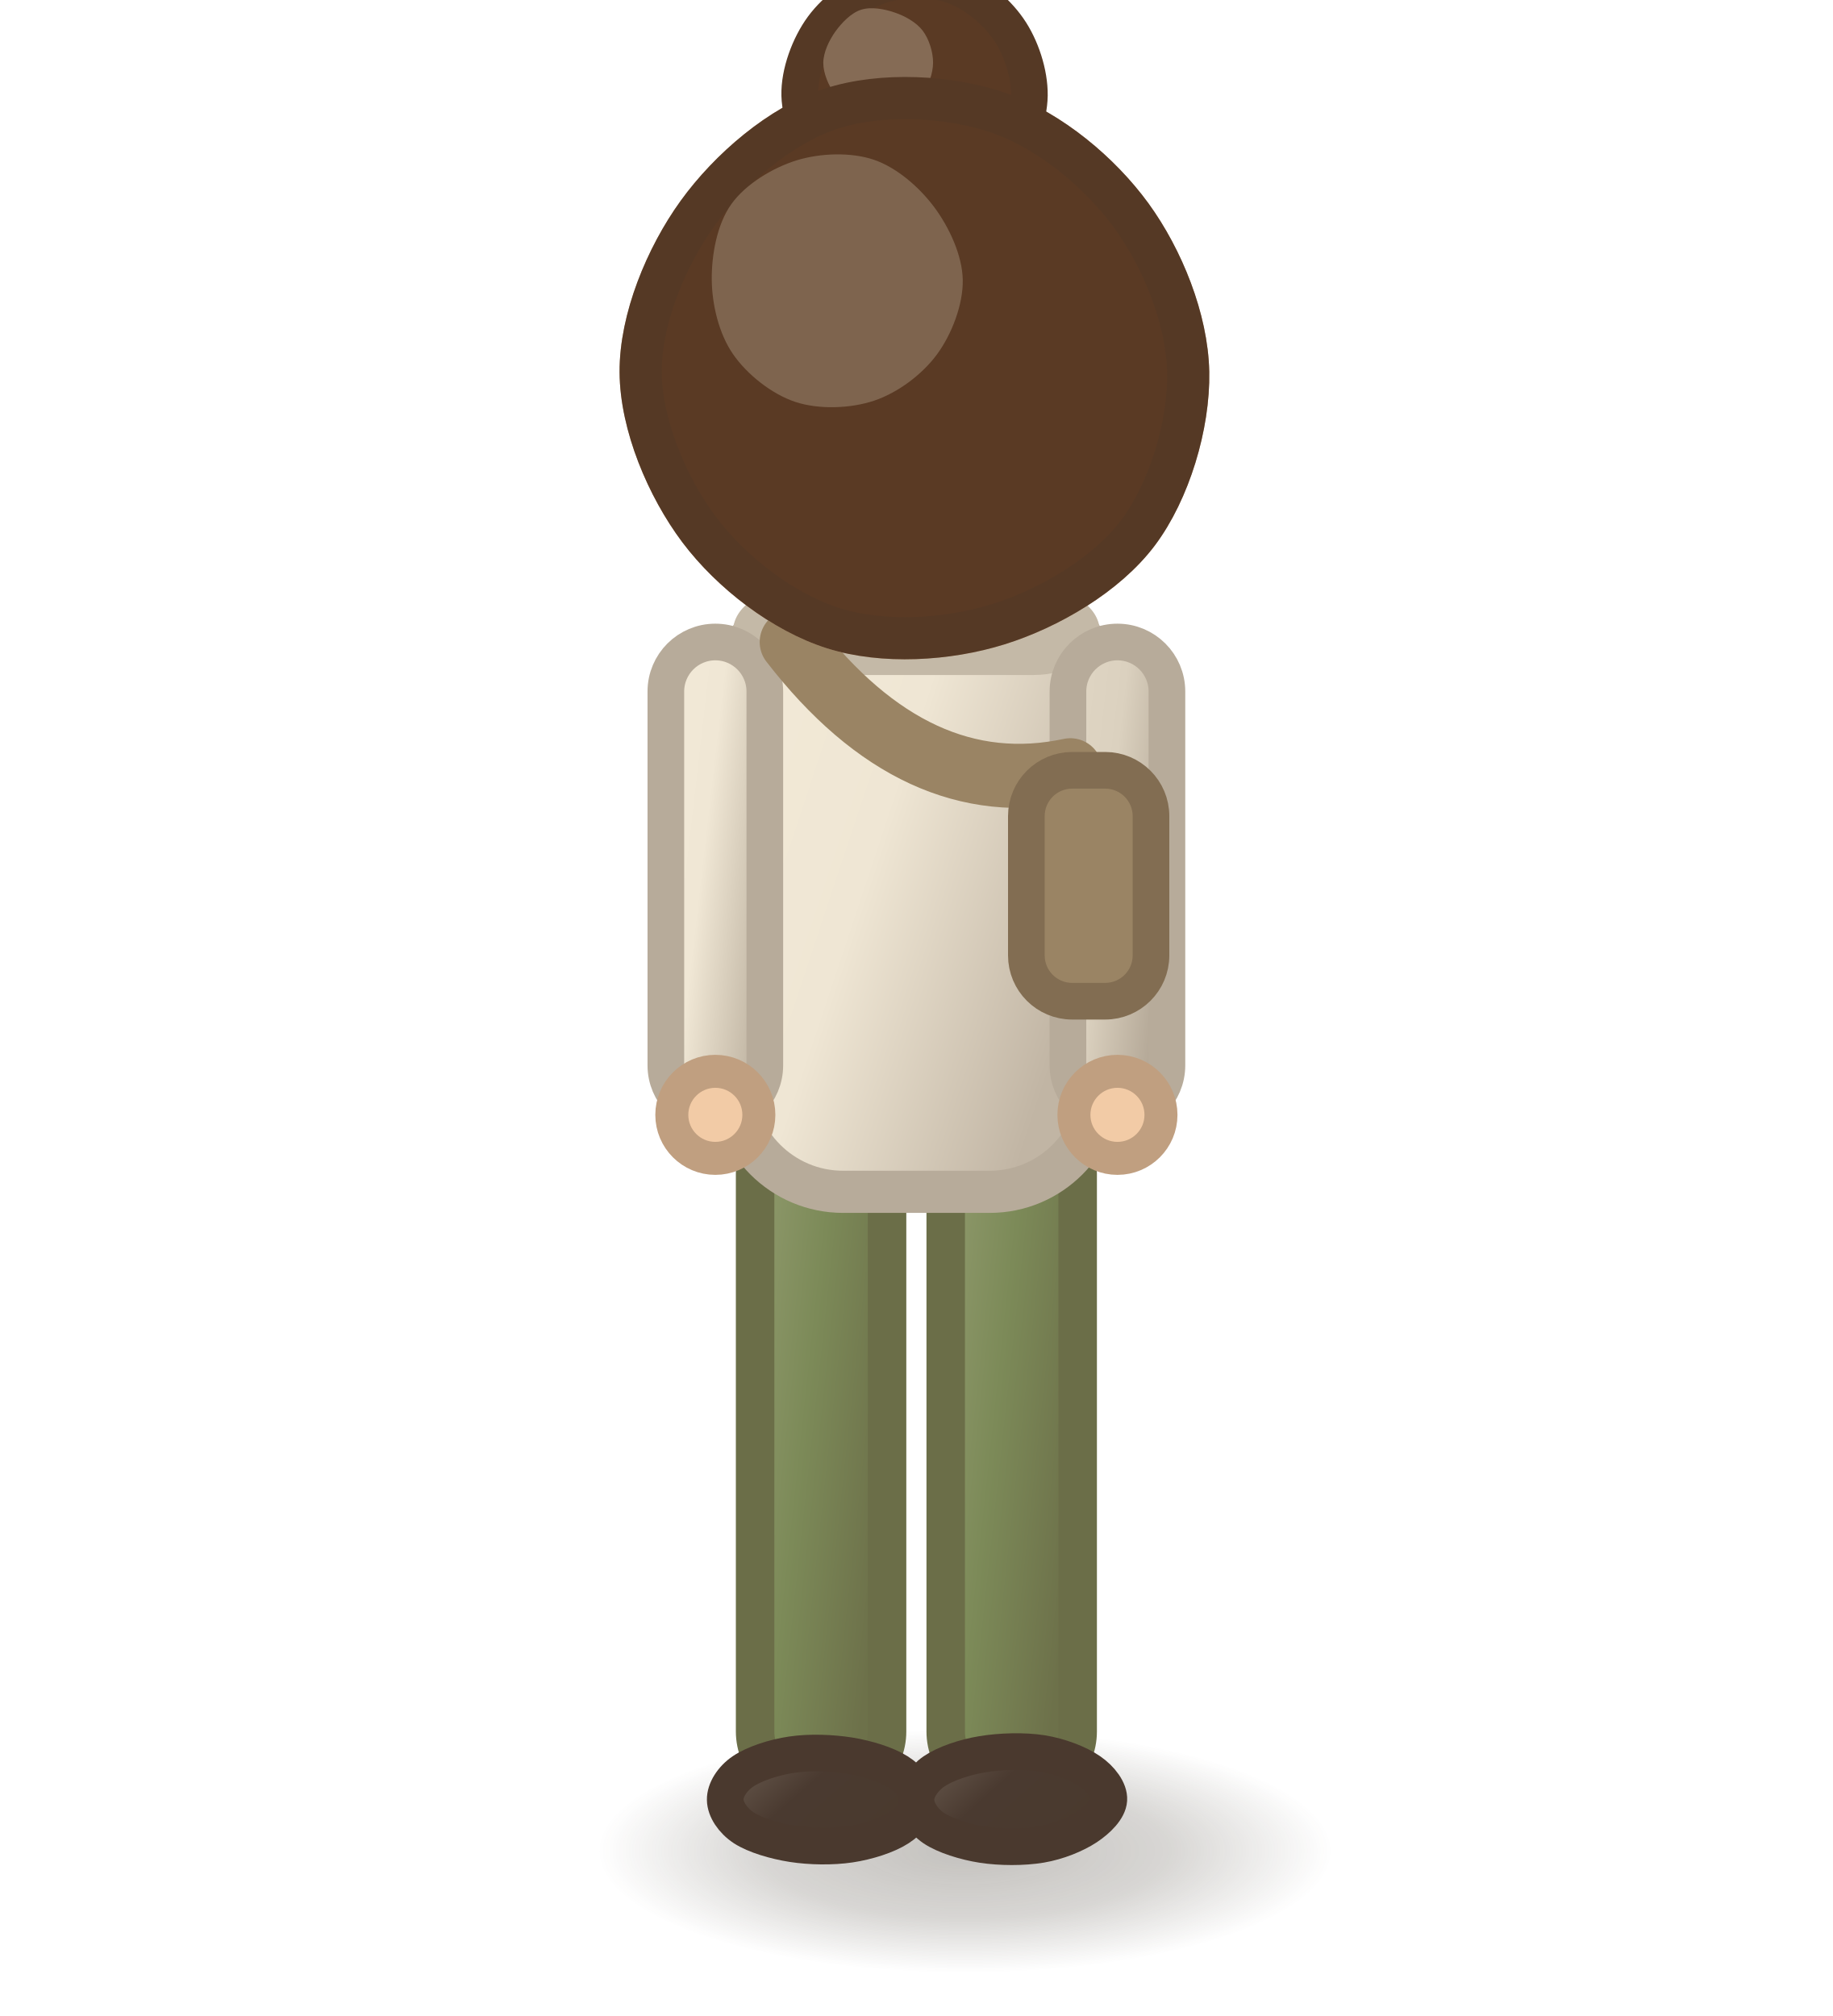
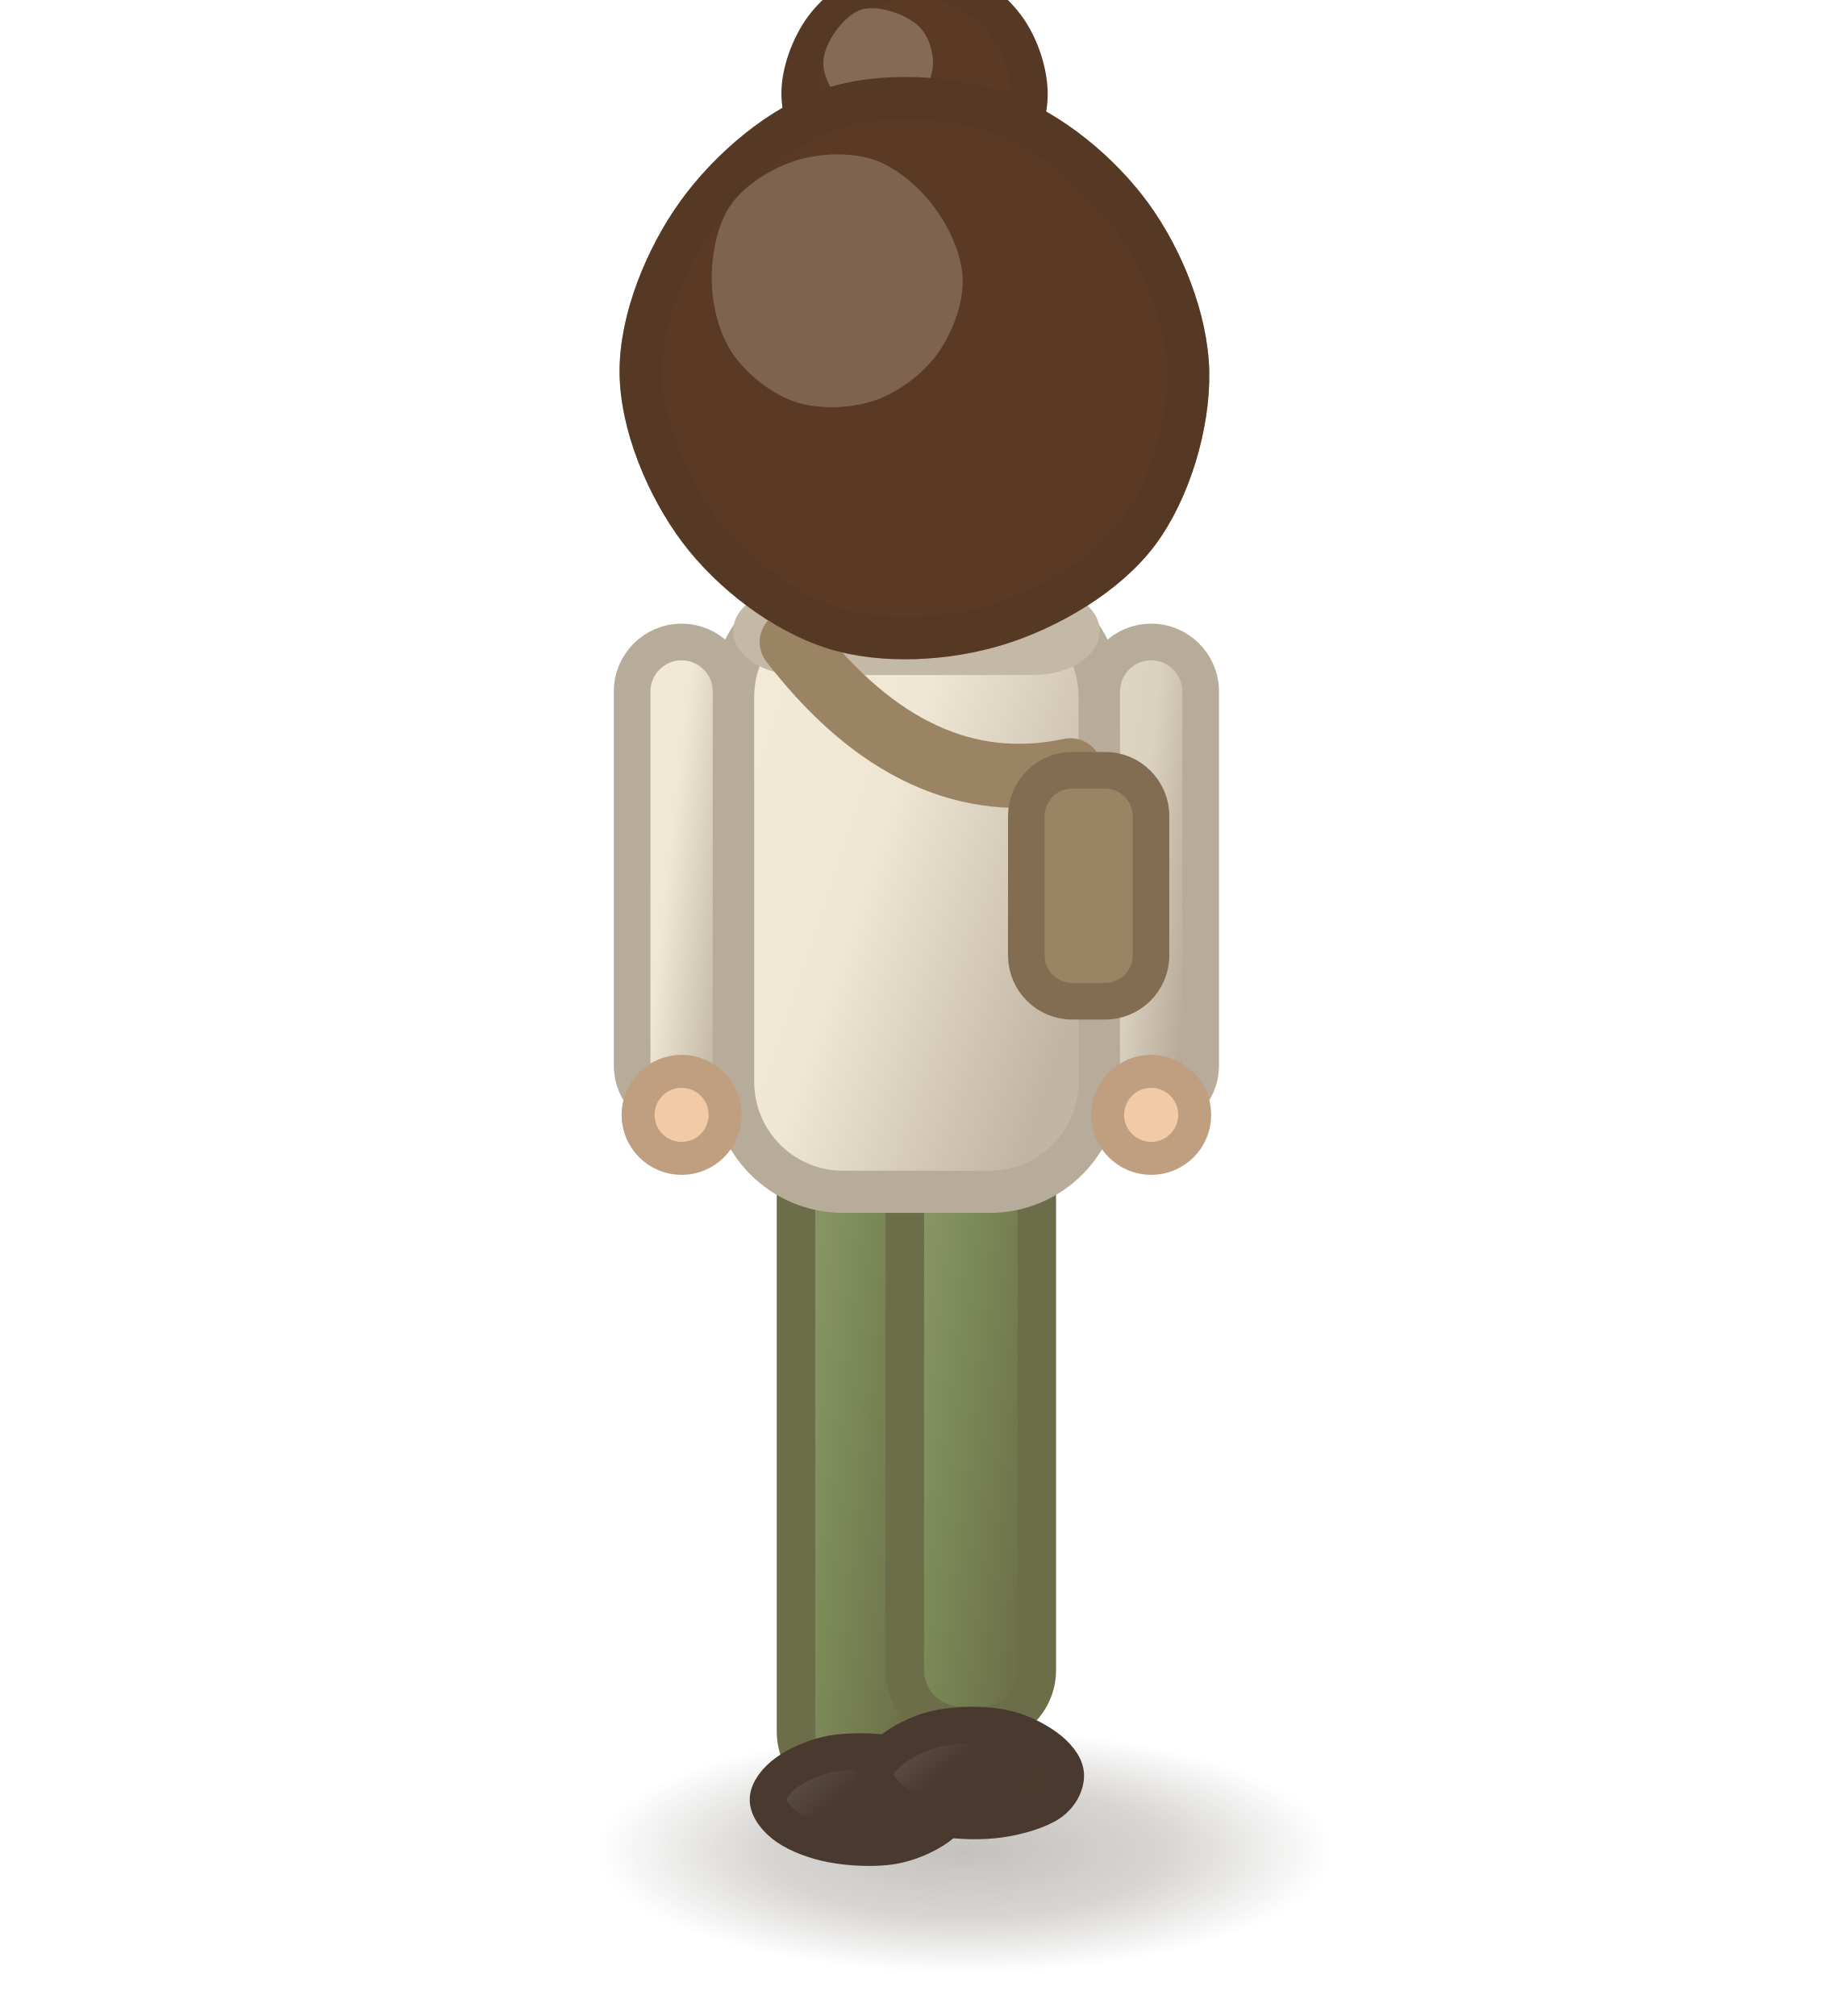
<svg xmlns="http://www.w3.org/2000/svg" width="200" height="220" viewBox="0 0 200 220">
  <defs>
-     <radialGradient id="r235" cx="0.5" cy="0.5" r="0.5">
+     <radialGradient id="r280" cx="0.5" cy="0.5" r="0.5">
      <stop offset="0" stop-color="#3A3226" stop-opacity="0.3" />
      <stop offset="0.55" stop-color="#3A3226" stop-opacity="0.2" />
      <stop offset="1" stop-color="#3A3226" stop-opacity="0" />
    </radialGradient>
-     <linearGradient id="l236" x1="0" y1="0" x2="1" y2="0.55">
+     <linearGradient id="l281" x1="0" y1="0" x2="1" y2="0.55">
      <stop offset="0" stop-color="#919B6E" />
      <stop offset="0.48" stop-color="#7C8A58" />
      <stop offset="1" stop-color="#6D714A" />
    </linearGradient>
-     <linearGradient id="l237" x1="0" y1="0" x2="1" y2="0.55">
+     <linearGradient id="l282" x1="0" y1="0" x2="1" y2="0.55">
      <stop offset="0" stop-color="#919B6E" />
      <stop offset="0.48" stop-color="#7C8A58" />
      <stop offset="1" stop-color="#6D714A" />
    </linearGradient>
-     <linearGradient id="l238" x1="0" y1="0" x2="1" y2="0.55">
+     <linearGradient id="l283" x1="0" y1="0" x2="1" y2="0.55">
      <stop offset="0" stop-color="#6E6054" />
      <stop offset="0.48" stop-color="#4A3A30" />
      <stop offset="1" stop-color="#4A3A2E" />
    </linearGradient>
-     <linearGradient id="l239" x1="0" y1="0" x2="1" y2="0.55">
+     <linearGradient id="l284" x1="0" y1="0" x2="1" y2="0.55">
      <stop offset="0" stop-color="#6E6054" />
      <stop offset="0.48" stop-color="#4A3A30" />
      <stop offset="1" stop-color="#4A3A2E" />
    </linearGradient>
-     <linearGradient id="l240" x1="0" y1="0" x2="1" y2="0.55">
+     <linearGradient id="l285" x1="0" y1="0" x2="1" y2="0.55">
      <stop offset="0" stop-color="#F3EAD7" />
      <stop offset="0.48" stop-color="#EFE6D4" />
      <stop offset="1" stop-color="#C1B5A4" />
    </linearGradient>
-     <linearGradient id="l241" x1="0" y1="0" x2="1" y2="0.55">
+     <linearGradient id="l286" x1="0" y1="0" x2="1" y2="0.55">
      <stop offset="0" stop-color="#F2E9D7" />
      <stop offset="0.48" stop-color="#F0E7D5" />
      <stop offset="1" stop-color="#C5BAA8" />
    </linearGradient>
-     <linearGradient id="l242" x1="0" y1="0" x2="1" y2="0.55">
+     <linearGradient id="l287" x1="0" y1="0" x2="1" y2="0.55">
      <stop offset="0" stop-color="#E0D6C4" />
      <stop offset="0.48" stop-color="#DBD1BF" />
      <stop offset="1" stop-color="#B5A998" />
    </linearGradient>
-     <radialGradient id="r243" cx="0.36" cy="0.32" r="0.74">
+     <radialGradient id="r288" cx="0.36" cy="0.32" r="0.74">
      <stop offset="0" stop-color="#F5D5B3" />
      <stop offset="0.55" stop-color="#F2CBA6" />
      <stop offset="1" stop-color="#CAA888" />
    </radialGradient>
  </defs>
-   <path d="M 145.44 202 C 145.23 204.67, 142.77 207.76, 138.22 209.85 C 133.67 211.94, 125.58 213.7, 118.14 214.53 C 110.69 215.36, 101.14 215.57, 93.57 214.83 C 86 214.1, 77.46 212.25, 72.72 210.11 C 67.98 207.97, 65.16 204.71, 65.14 202 C 65.11 199.29, 67.82 195.97, 72.57 193.85 C 77.33 191.73, 86.05 190.04, 93.67 189.27 C 101.3 188.51, 110.7 188.5, 118.33 189.27 C 125.97 190.03, 134.96 191.72, 139.48 193.84 C 144 195.96, 145.66 199.33, 145.44 202 Z" fill="url(#r235)" />
+   <path d="M 145.44 202 C 145.23 204.67, 142.77 207.76, 138.22 209.85 C 133.67 211.94, 125.58 213.7, 118.14 214.53 C 110.69 215.36, 101.14 215.57, 93.57 214.83 C 86 214.1, 77.46 212.25, 72.72 210.11 C 67.98 207.97, 65.16 204.71, 65.14 202 C 65.11 199.29, 67.82 195.97, 72.57 193.85 C 77.33 191.73, 86.05 190.04, 93.67 189.27 C 101.3 188.51, 110.7 188.5, 118.33 189.27 C 125.97 190.03, 134.96 191.72, 139.48 193.84 C 144 195.96, 145.66 199.33, 145.44 202 Z" fill="url(#r280)" />
  <g transform="translate(0,0)">
-     <rect x="82.4" y="122.06" width="14.4" height="72.94" rx="6.048" fill="url(#l236)" stroke="#6B6E48" stroke-width="4.2" />
-     <rect x="103.2" y="122.06" width="14.4" height="72.94" rx="6.048" fill="url(#l237)" stroke="#6B6E48" stroke-width="4.2" />
-     <path d="M 100.27 196.4 C 100.28 197.42, 99.31 198.67, 98.05 199.48 C 96.8 200.29, 94.68 200.97, 92.75 201.26 C 90.82 201.55, 88.41 201.51, 86.48 201.21 C 84.56 200.91, 82.4 200.27, 81.17 199.47 C 79.95 198.67, 79.15 197.43, 79.14 196.4 C 79.12 195.37, 79.88 194.12, 81.09 193.3 C 82.3 192.48, 84.47 191.76, 86.41 191.48 C 88.35 191.19, 90.78 191.28, 92.71 191.59 C 94.64 191.91, 96.72 192.55, 97.98 193.35 C 99.24 194.15, 100.25 195.38, 100.27 196.4 Z" fill="url(#l238)" stroke="#4A392E" stroke-width="4.0" stroke-linejoin="round" />
-     <path d="M 121 196.4 C 120.94 197.41, 119.81 198.56, 118.57 199.38 C 117.33 200.19, 115.46 200.97, 113.57 201.29 C 111.68 201.61, 109.17 201.6, 107.22 201.3 C 105.28 201, 103.11 200.31, 101.9 199.5 C 100.69 198.68, 99.95 197.43, 99.95 196.4 C 99.95 195.37, 100.72 194.14, 101.92 193.31 C 103.13 192.48, 105.22 191.76, 107.18 191.44 C 109.14 191.11, 111.72 191.03, 113.68 191.34 C 115.63 191.65, 117.7 192.45, 118.92 193.3 C 120.14 194.14, 121.06 195.39, 121 196.4 Z" fill="url(#l239)" stroke="#4A392E" stroke-width="4.0" stroke-linejoin="round" />
-     <rect x="80" y="64.06" width="40" height="66" rx="12.0" fill="url(#l240)" stroke="#B7AB9A" stroke-width="4.6" />
+     <rect x="86.86" y="122.06" width="14.4" height="72.94" rx="6.048" fill="url(#l281)" stroke="#6B6E48" stroke-width="4.2" />
+     <rect x="98.74" y="122.06" width="14.4" height="66.25" rx="6.048" fill="url(#l282)" stroke="#6B6E48" stroke-width="4.2" />
+     <path d="M 104.32 196.4 C 104.27 197.42, 103.48 198.57, 102.32 199.41 C 101.15 200.25, 99.24 201.14, 97.34 201.45 C 95.43 201.76, 92.81 201.63, 90.9 201.28 C 88.99 200.94, 87.08 200.19, 85.9 199.38 C 84.71 198.56, 83.82 197.39, 83.81 196.4 C 83.81 195.41, 84.7 194.25, 85.87 193.41 C 87.03 192.58, 88.9 191.71, 90.81 191.37 C 92.71 191.04, 95.33 191.09, 97.3 191.4 C 99.27 191.72, 101.48 192.44, 102.65 193.27 C 103.82 194.1, 104.38 195.38, 104.32 196.4 Z" fill="url(#l283)" stroke="#4A392E" stroke-width="4.0" stroke-linejoin="round" />
+     <path d="M 116.29 193.6 C 116.36 194.62, 115.76 195.92, 114.57 196.75 C 113.38 197.57, 111.09 198.25, 109.13 198.53 C 107.17 198.81, 104.72 198.75, 102.81 198.43 C 100.89 198.11, 98.86 197.43, 97.64 196.62 C 96.43 195.82, 95.49 194.6, 95.51 193.6 C 95.53 192.6, 96.56 191.46, 97.76 190.62 C 98.95 189.78, 100.75 188.9, 102.66 188.55 C 104.57 188.19, 107.33 188.16, 109.23 188.51 C 111.14 188.86, 112.92 189.78, 114.1 190.63 C 115.27 191.47, 116.21 192.58, 116.29 193.6 Z" fill="url(#l284)" stroke="#4A392E" stroke-width="4.0" stroke-linejoin="round" />
+     <rect x="80" y="64.06" width="40" height="66" rx="12.0" fill="url(#l285)" stroke="#B7AB9A" stroke-width="4.6" />
    <rect x="80" y="64.06" width="40" height="9.6" rx="7.2" fill="#C4B9A7" />
-     <rect x="72.66" y="70.06" width="10.8" height="51.6" rx="5.4" fill="url(#l241)" stroke="#B7AB9A" stroke-width="4.0" />
-     <circle cx="78.06" cy="121.66" r="4.75" fill="#F2CBA6" stroke="#C09F80" stroke-width="3.6" />
-     <rect x="116.54" y="70.06" width="10.8" height="51.6" rx="5.4" fill="url(#l242)" stroke="#B7AB9A" stroke-width="4.0" />
-     <circle cx="121.94" cy="121.66" r="4.75" fill="#F2CBA6" stroke="#C09F80" stroke-width="3.6" />
+     <rect x="68.98" y="70.06" width="10.8" height="51.6" rx="5.4" fill="url(#l286)" stroke="#B7AB9A" stroke-width="4.0" />
+     <circle cx="74.38" cy="121.66" r="4.75" fill="#F2CBA6" stroke="#C09F80" stroke-width="3.6" />
+     <rect x="120.22" y="70.06" width="10.8" height="51.6" rx="5.4" fill="url(#l287)" stroke="#B7AB9A" stroke-width="4.0" />
+     <circle cx="125.62" cy="121.66" r="4.75" fill="#F2CBA6" stroke="#C09F80" stroke-width="3.6" />
    <path d="M 86.4 70.06 Q 100 87.66, 116.8 84.06" fill="none" stroke="#9A8464" stroke-width="7" stroke-linecap="round" stroke-linejoin="round" />
    <rect x="112" y="84.06" width="13.6" height="25.2" rx="5" fill="#9A8464" stroke="#826D52" stroke-width="4.0" />
-     <path d="M 129.66 40.6 C 129.77 46.37, 127.62 53.57, 124.17 58.16 C 120.71 62.75, 114.48 66.39, 108.94 68.12 C 103.4 69.85, 96.36 70.27, 90.92 68.55 C 85.48 66.83, 79.82 62.47, 76.31 57.81 C 72.81 53.15, 69.94 46.36, 69.91 40.6 C 69.88 34.84, 72.68 28.05, 76.14 23.26 C 79.6 18.47, 85.16 13.68, 90.67 11.87 C 96.17 10.06, 103.7 10.44, 109.17 12.38 C 114.63 14.33, 120.05 18.85, 123.47 23.55 C 126.88 28.25, 129.54 34.83, 129.66 40.6 Z" fill="url(#r243)" stroke="#C09F80" stroke-width="4.6" stroke-linejoin="round" />
+     <path d="M 129.66 40.6 C 129.77 46.37, 127.62 53.57, 124.17 58.16 C 120.71 62.75, 114.48 66.39, 108.94 68.12 C 103.4 69.85, 96.36 70.27, 90.92 68.55 C 85.48 66.83, 79.82 62.47, 76.31 57.81 C 72.81 53.15, 69.94 46.36, 69.91 40.6 C 69.88 34.84, 72.68 28.05, 76.14 23.26 C 79.6 18.47, 85.16 13.68, 90.67 11.87 C 96.17 10.06, 103.7 10.44, 109.17 12.38 C 114.63 14.33, 120.05 18.85, 123.47 23.55 C 126.88 28.25, 129.54 34.83, 129.66 40.6 Z" fill="url(#r288)" stroke="#C09F80" stroke-width="4.6" stroke-linejoin="round" />
    <path d="M 112.33 10.41 C 112.29 12.81, 111.23 15.57, 109.81 17.54 C 108.4 19.51, 106.11 21.48, 103.84 22.24 C 101.58 23, 98.49 22.86, 96.21 22.08 C 93.92 21.31, 91.63 19.52, 90.14 17.57 C 88.65 15.62, 87.33 12.84, 87.27 10.41 C 87.21 7.98, 88.31 4.99, 89.78 2.99 C 91.26 0.98, 93.74 -0.83, 96.1 -1.6 C 98.45 -2.37, 101.59 -2.41, 103.91 -1.62 C 106.23 -0.84, 108.62 1.12, 110.02 3.13 C 111.42 5.13, 112.36 8.01, 112.33 10.41 Z" fill="#5A3A24" stroke="#553925" stroke-width="4.0" stroke-linejoin="round" />
    <path d="M 101.82 6.86 C 101.81 8.02, 101.31 9.39, 100.62 10.32 C 99.93 11.25, 98.76 12.08, 97.67 12.43 C 96.57 12.78, 95.13 12.79, 94.04 12.44 C 92.95 12.08, 91.82 11.23, 91.12 10.3 C 90.42 9.37, 89.84 8, 89.84 6.86 C 89.85 5.71, 90.47 4.41, 91.16 3.44 C 91.85 2.48, 92.89 1.4, 93.97 1.06 C 95.05 0.71, 96.52 0.98, 97.64 1.37 C 98.76 1.75, 99.99 2.43, 100.69 3.35 C 101.38 4.26, 101.83 5.69, 101.82 6.86 Z" fill="#856B55" />
    <path d="M 129.66 40.6 C 129.77 46.37, 127.62 53.57, 124.17 58.16 C 120.71 62.75, 114.48 66.39, 108.94 68.12 C 103.4 69.85, 96.36 70.27, 90.92 68.55 C 85.48 66.83, 79.82 62.47, 76.31 57.81 C 72.81 53.15, 69.94 46.36, 69.91 40.6 C 69.88 34.84, 72.68 28.05, 76.14 23.26 C 79.6 18.47, 85.16 13.68, 90.67 11.87 C 96.17 10.06, 103.7 10.44, 109.17 12.38 C 114.63 14.33, 120.05 18.85, 123.47 23.55 C 126.88 28.25, 129.54 34.83, 129.66 40.6 Z" fill="#5A3A24" stroke="#553925" stroke-width="4.6" stroke-linejoin="round" />
    <path d="M 105.06 30.54 C 105.11 33.2, 103.88 36.44, 102.27 38.64 C 100.67 40.84, 97.99 42.85, 95.4 43.72 C 92.82 44.59, 89.36 44.71, 86.79 43.86 C 84.22 43.01, 81.5 40.85, 79.98 38.63 C 78.45 36.41, 77.7 33.26, 77.67 30.54 C 77.64 27.81, 78.25 24.47, 79.79 22.3 C 81.32 20.13, 84.29 18.32, 86.89 17.51 C 89.49 16.7, 92.86 16.58, 95.38 17.44 C 97.89 18.3, 100.36 20.46, 101.98 22.65 C 103.59 24.83, 105.01 27.87, 105.06 30.54 Z" fill="#7E644E" />
  </g>
</svg>
